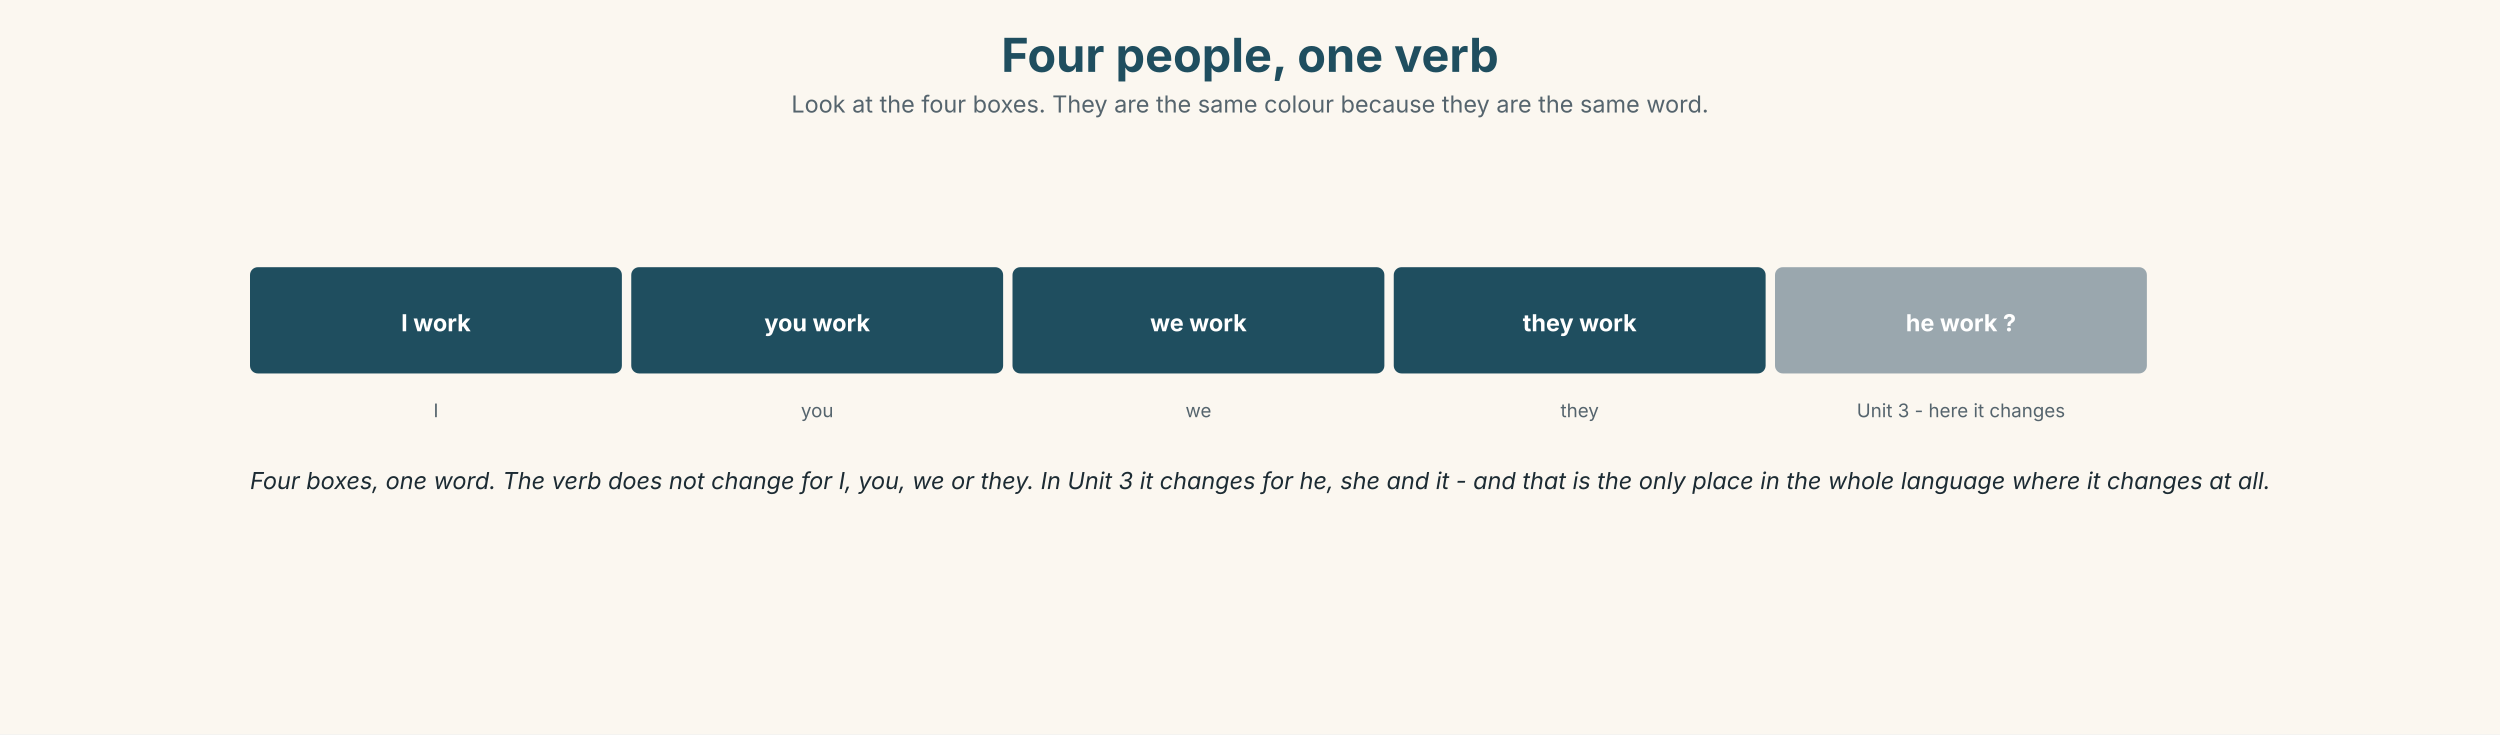
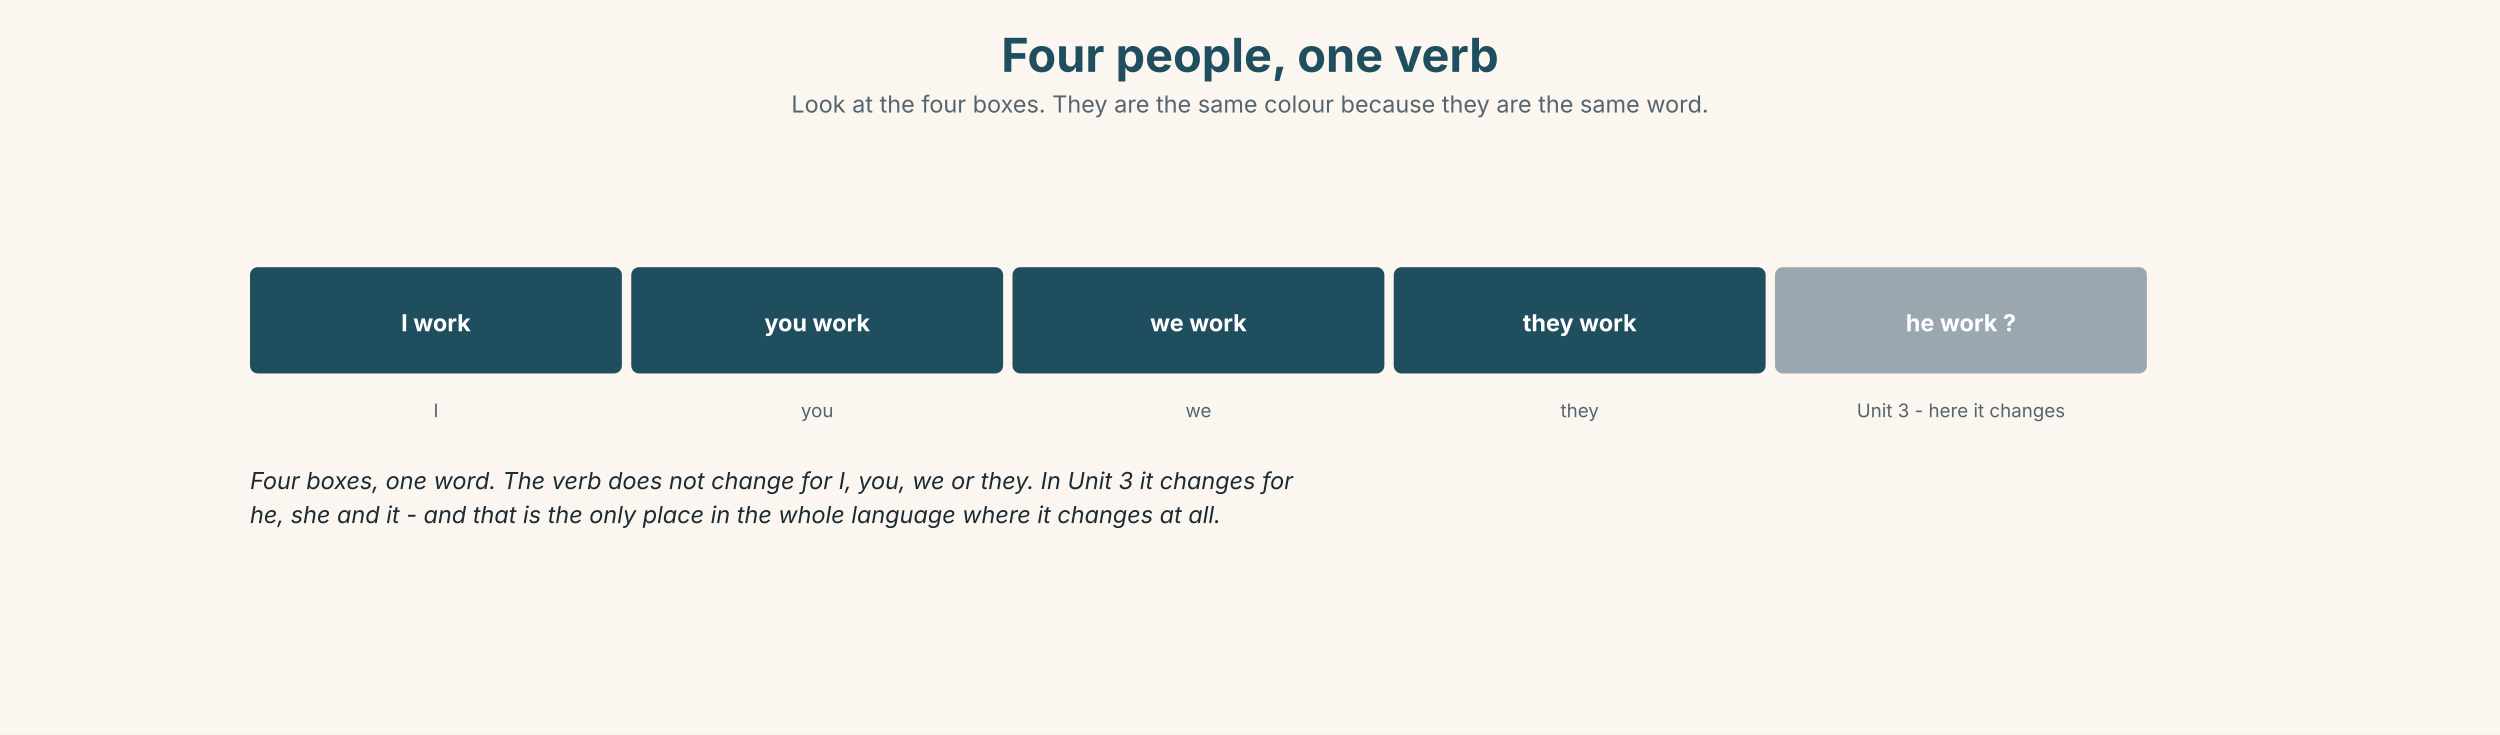
<svg xmlns="http://www.w3.org/2000/svg" width="1600" height="470" viewBox="0 0 1600 470">
  <g id="00_ground">
    <rect x="0" y="0" width="1600" height="470" rx="0" fill="#FBF7F0" />
  </g>
  <g id="10_context">

</g>
  <g id="20_subject">
    <rect x="160" y="171.0" width="238.0" height="68" rx="5" fill="#1F4E5F" />
    <text x="279.0" y="212.0" font-family="Inter, DejaVu Sans, sans-serif" font-size="15" fill="#FFFFFF" text-anchor="middle" font-weight="700" font-style="normal">I work</text>
    <rect x="404.0" y="171.0" width="238.0" height="68" rx="5" fill="#1F4E5F" />
    <text x="523.0" y="212.0" font-family="Inter, DejaVu Sans, sans-serif" font-size="15" fill="#FFFFFF" text-anchor="middle" font-weight="700" font-style="normal">you work</text>
    <rect x="648.0" y="171.0" width="238.0" height="68" rx="5" fill="#1F4E5F" />
    <text x="767.0" y="212.0" font-family="Inter, DejaVu Sans, sans-serif" font-size="15" fill="#FFFFFF" text-anchor="middle" font-weight="700" font-style="normal">we work</text>
    <rect x="892.0" y="171.0" width="238.0" height="68" rx="5" fill="#1F4E5F" />
    <text x="1011.0" y="212.0" font-family="Inter, DejaVu Sans, sans-serif" font-size="15" fill="#FFFFFF" text-anchor="middle" font-weight="700" font-style="normal">they work</text>
    <rect x="1136.0" y="171.0" width="238.0" height="68" rx="5" fill="#9AA7AE" />
    <text x="1255.0" y="212.0" font-family="Inter, DejaVu Sans, sans-serif" font-size="15" fill="#FFFFFF" text-anchor="middle" font-weight="700" font-style="normal">he work ?</text>
  </g>
  <g id="40_callouts">
    <text x="800.0" y="46" font-family="Inter, DejaVu Sans, sans-serif" font-size="30" fill="#1F4E5F" text-anchor="middle" font-weight="700" font-style="normal">Four people, one verb</text>
    <text x="800.0" y="72" font-family="Inter, DejaVu Sans, sans-serif" font-size="15" fill="#55646D" text-anchor="middle" font-weight="400" font-style="normal">Look at the four boxes. They are the same colour because they are the same word.</text>
    <text x="279.0" y="267.0" font-family="Inter, DejaVu Sans, sans-serif" font-size="12" fill="#55646D" text-anchor="middle" font-weight="400" font-style="normal">I</text>
    <text x="523.0" y="267.0" font-family="Inter, DejaVu Sans, sans-serif" font-size="12" fill="#55646D" text-anchor="middle" font-weight="400" font-style="normal">you</text>
    <text x="767.0" y="267.0" font-family="Inter, DejaVu Sans, sans-serif" font-size="12" fill="#55646D" text-anchor="middle" font-weight="400" font-style="normal">we</text>
    <text x="1011.0" y="267.0" font-family="Inter, DejaVu Sans, sans-serif" font-size="12" fill="#55646D" text-anchor="middle" font-weight="400" font-style="normal">they</text>
    <text x="1255.0" y="267.0" font-family="Inter, DejaVu Sans, sans-serif" font-size="12" fill="#55646D" text-anchor="middle" font-weight="400" font-style="normal">Unit 3 - here it changes</text>
-     <text x="160" y="313.0" font-family="Inter, DejaVu Sans, sans-serif" font-size="15" fill="#1C2B33" text-anchor="start" font-weight="400" font-style="italic">Four boxes, one word. The verb does not change for I, you, we or they. In Unit 3 it changes for he, she and it - and that is the only place in the whole language where it changes at all.</text>
+     <text x="160" y="313.0" font-family="Inter, DejaVu Sans, sans-serif" font-size="15" fill="#1C2B33" text-anchor="start" font-weight="400" font-style="italic">Four boxes, one word. The verb does not change for I, you, we or they. In Unit 3 it changes for</text>
+     <text x="160" y="334.75" font-family="Inter, DejaVu Sans, sans-serif" font-size="15" fill="#1C2B33" text-anchor="start" font-weight="400" font-style="italic">he, she and it - and that is the only place in the whole language where it changes at all.</text>
  </g>
</svg>
